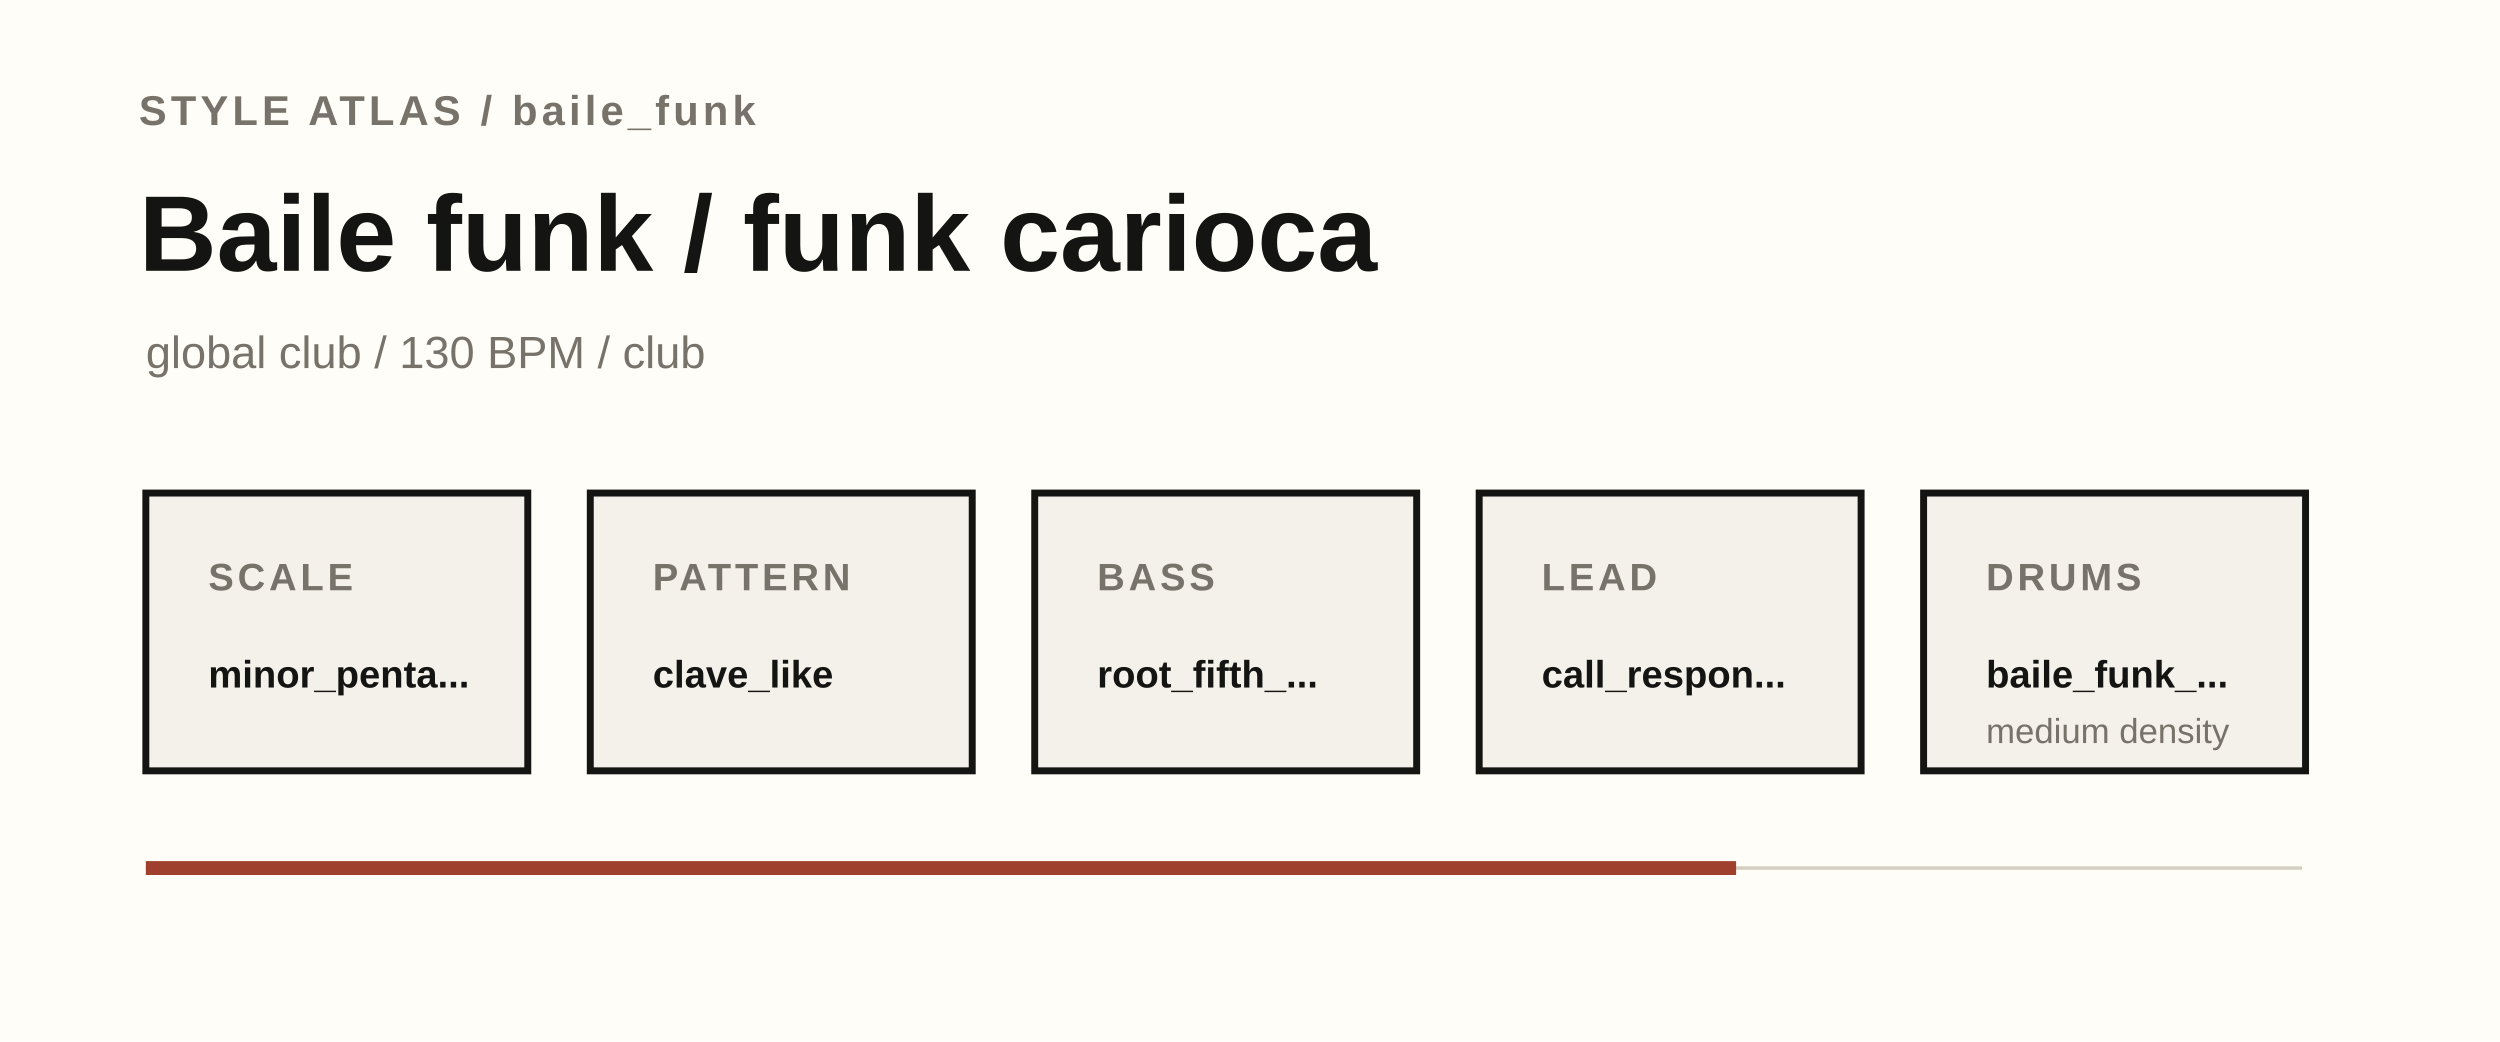
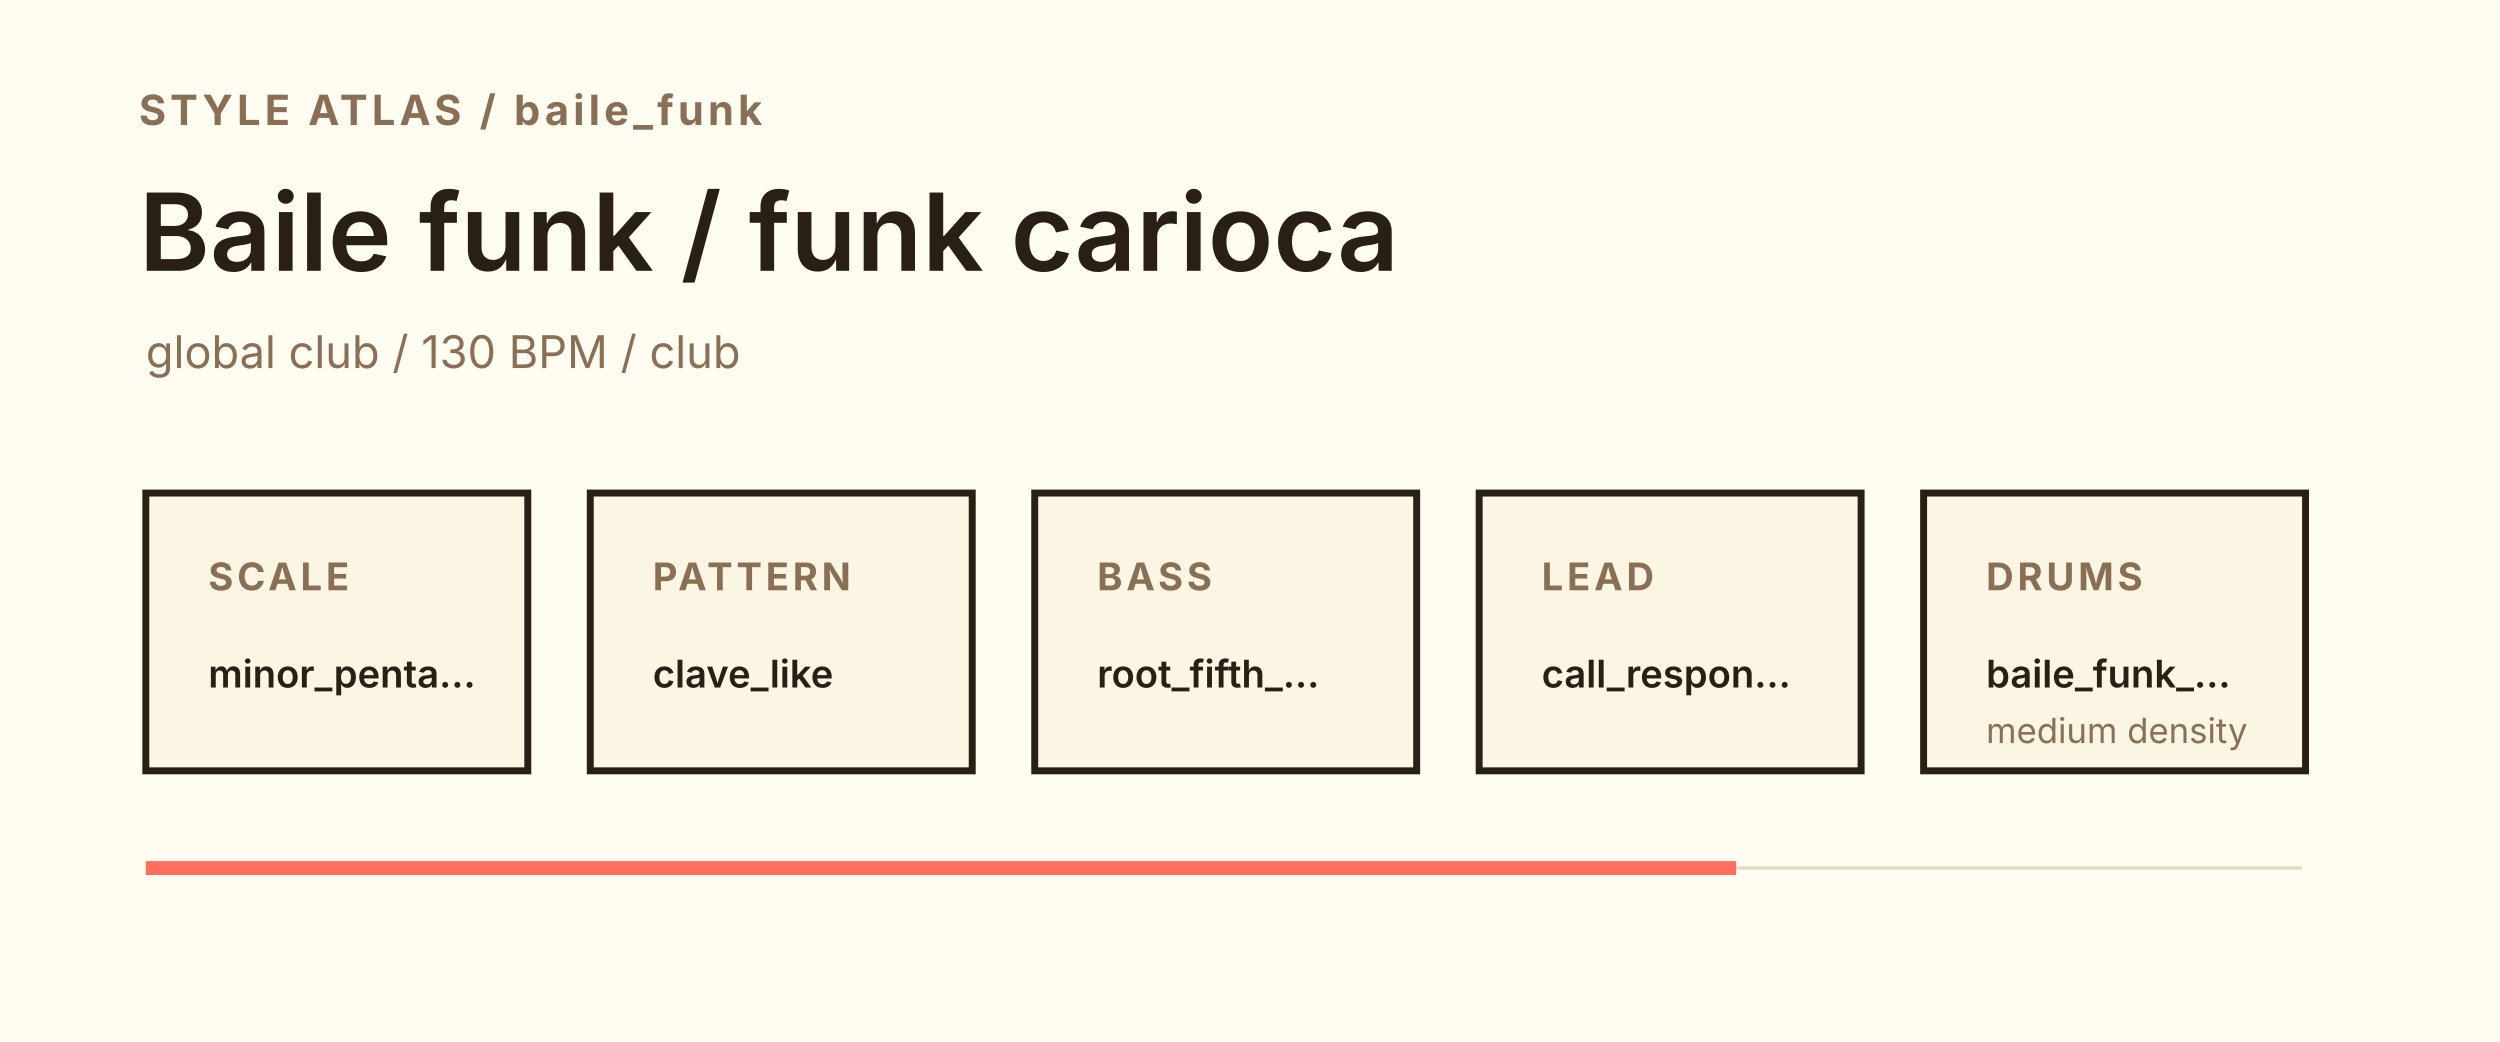
<svg xmlns="http://www.w3.org/2000/svg" viewBox="0 0 720 300" role="img" aria-labelledby="title desc">
-   <rect width="720" height="300" fill="#fffdf7" />
-   <text x="40" y="36" fill="#77736a" font-family="Avenir Next, Helvetica Neue, Arial, sans-serif" font-size="12" font-weight="700" letter-spacing="1.2">STYLE ATLAS / baile_funk</text>
-   <text x="40" y="78" fill="#141412" font-family="Avenir Next, Helvetica Neue, Arial, sans-serif" font-size="31" font-weight="600">Baile funk / funk carioca</text>
-   <text x="42" y="106" fill="#77736a" font-family="Avenir Next, Helvetica Neue, Arial, sans-serif" font-size="13">global club / 130 BPM / club</text>
-   <g fill="#f4f1ea" stroke="#141412" stroke-width="2">
+   <rect width="720" height="300" fill="#fffdf2" />
+   <text x="40" y="36" fill="#8a6f55" font-family="Inter, 'Avenir Next', 'Neue Haas Grotesk Text', 'Helvetica Neue', ui-sans-serif, system-ui, -apple-system, BlinkMacSystemFont, 'Segoe UI', sans-serif" font-size="12" font-weight="700" letter-spacing="1.2">STYLE ATLAS / baile_funk</text>
+   <text x="40" y="78" fill="#2a1f15" font-family="Inter, 'Avenir Next', 'Neue Haas Grotesk Text', 'Helvetica Neue', ui-sans-serif, system-ui, -apple-system, BlinkMacSystemFont, 'Segoe UI', sans-serif" font-size="31" font-weight="600">Baile funk / funk carioca</text>
+   <text x="42" y="106" fill="#8a6f55" font-family="Inter, 'Avenir Next', 'Neue Haas Grotesk Text', 'Helvetica Neue', ui-sans-serif, system-ui, -apple-system, BlinkMacSystemFont, 'Segoe UI', sans-serif" font-size="13">global club / 130 BPM / club</text>
+   <g fill="#fbf6e4" stroke="#2a1f15" stroke-width="2">
    <rect x="42" y="142" width="110" height="80" />
    <rect x="170" y="142" width="110" height="80" />
    <rect x="298" y="142" width="110" height="80" />
    <rect x="426" y="142" width="110" height="80" />
    <rect x="554" y="142" width="110" height="80" />
  </g>
-   <g font-family="Avenir Next, Helvetica Neue, Arial, sans-serif">
-     <g fill="#77736a" font-size="11" font-weight="700" letter-spacing="1.1">
+   <g font-family="Inter, 'Avenir Next', 'Neue Haas Grotesk Text', 'Helvetica Neue', ui-sans-serif, system-ui, -apple-system, BlinkMacSystemFont, 'Segoe UI', sans-serif">
+     <g fill="#8a6f55" font-size="11" font-weight="700" letter-spacing="1.1">
      <text x="60" y="170">SCALE</text>
      <text x="188" y="170">PATTERN</text>
      <text x="316" y="170">BASS</text>
      <text x="444" y="170">LEAD</text>
      <text x="572" y="170">DRUMS</text>
    </g>
-     <g fill="#141412" font-size="11" font-weight="600">
+     <g fill="#2a1f15" font-size="11" font-weight="600">
      <text x="60" y="198">minor_penta...</text>
      <text x="188" y="198">clave_like</text>
      <text x="316" y="198">root_fifth_...</text>
      <text x="444" y="198">call_respon...</text>
      <text x="572" y="198">baile_funk_...</text>
    </g>
-     <text x="572" y="214" fill="#77736a" font-size="10">medium density</text>
+     <text x="572" y="214" fill="#8a6f55" font-size="10">medium density</text>
  </g>
-   <path d="M42 250h621" stroke="#d5cfc2" stroke-width="1" />
-   <path d="M42 250h458" stroke="#9f3f2d" stroke-width="4" />
+   <path d="M42 250h621" stroke="#e8dcc0" stroke-width="1" />
+   <path d="M42 250h458" stroke="#ff6f60" stroke-width="4" />
</svg>
